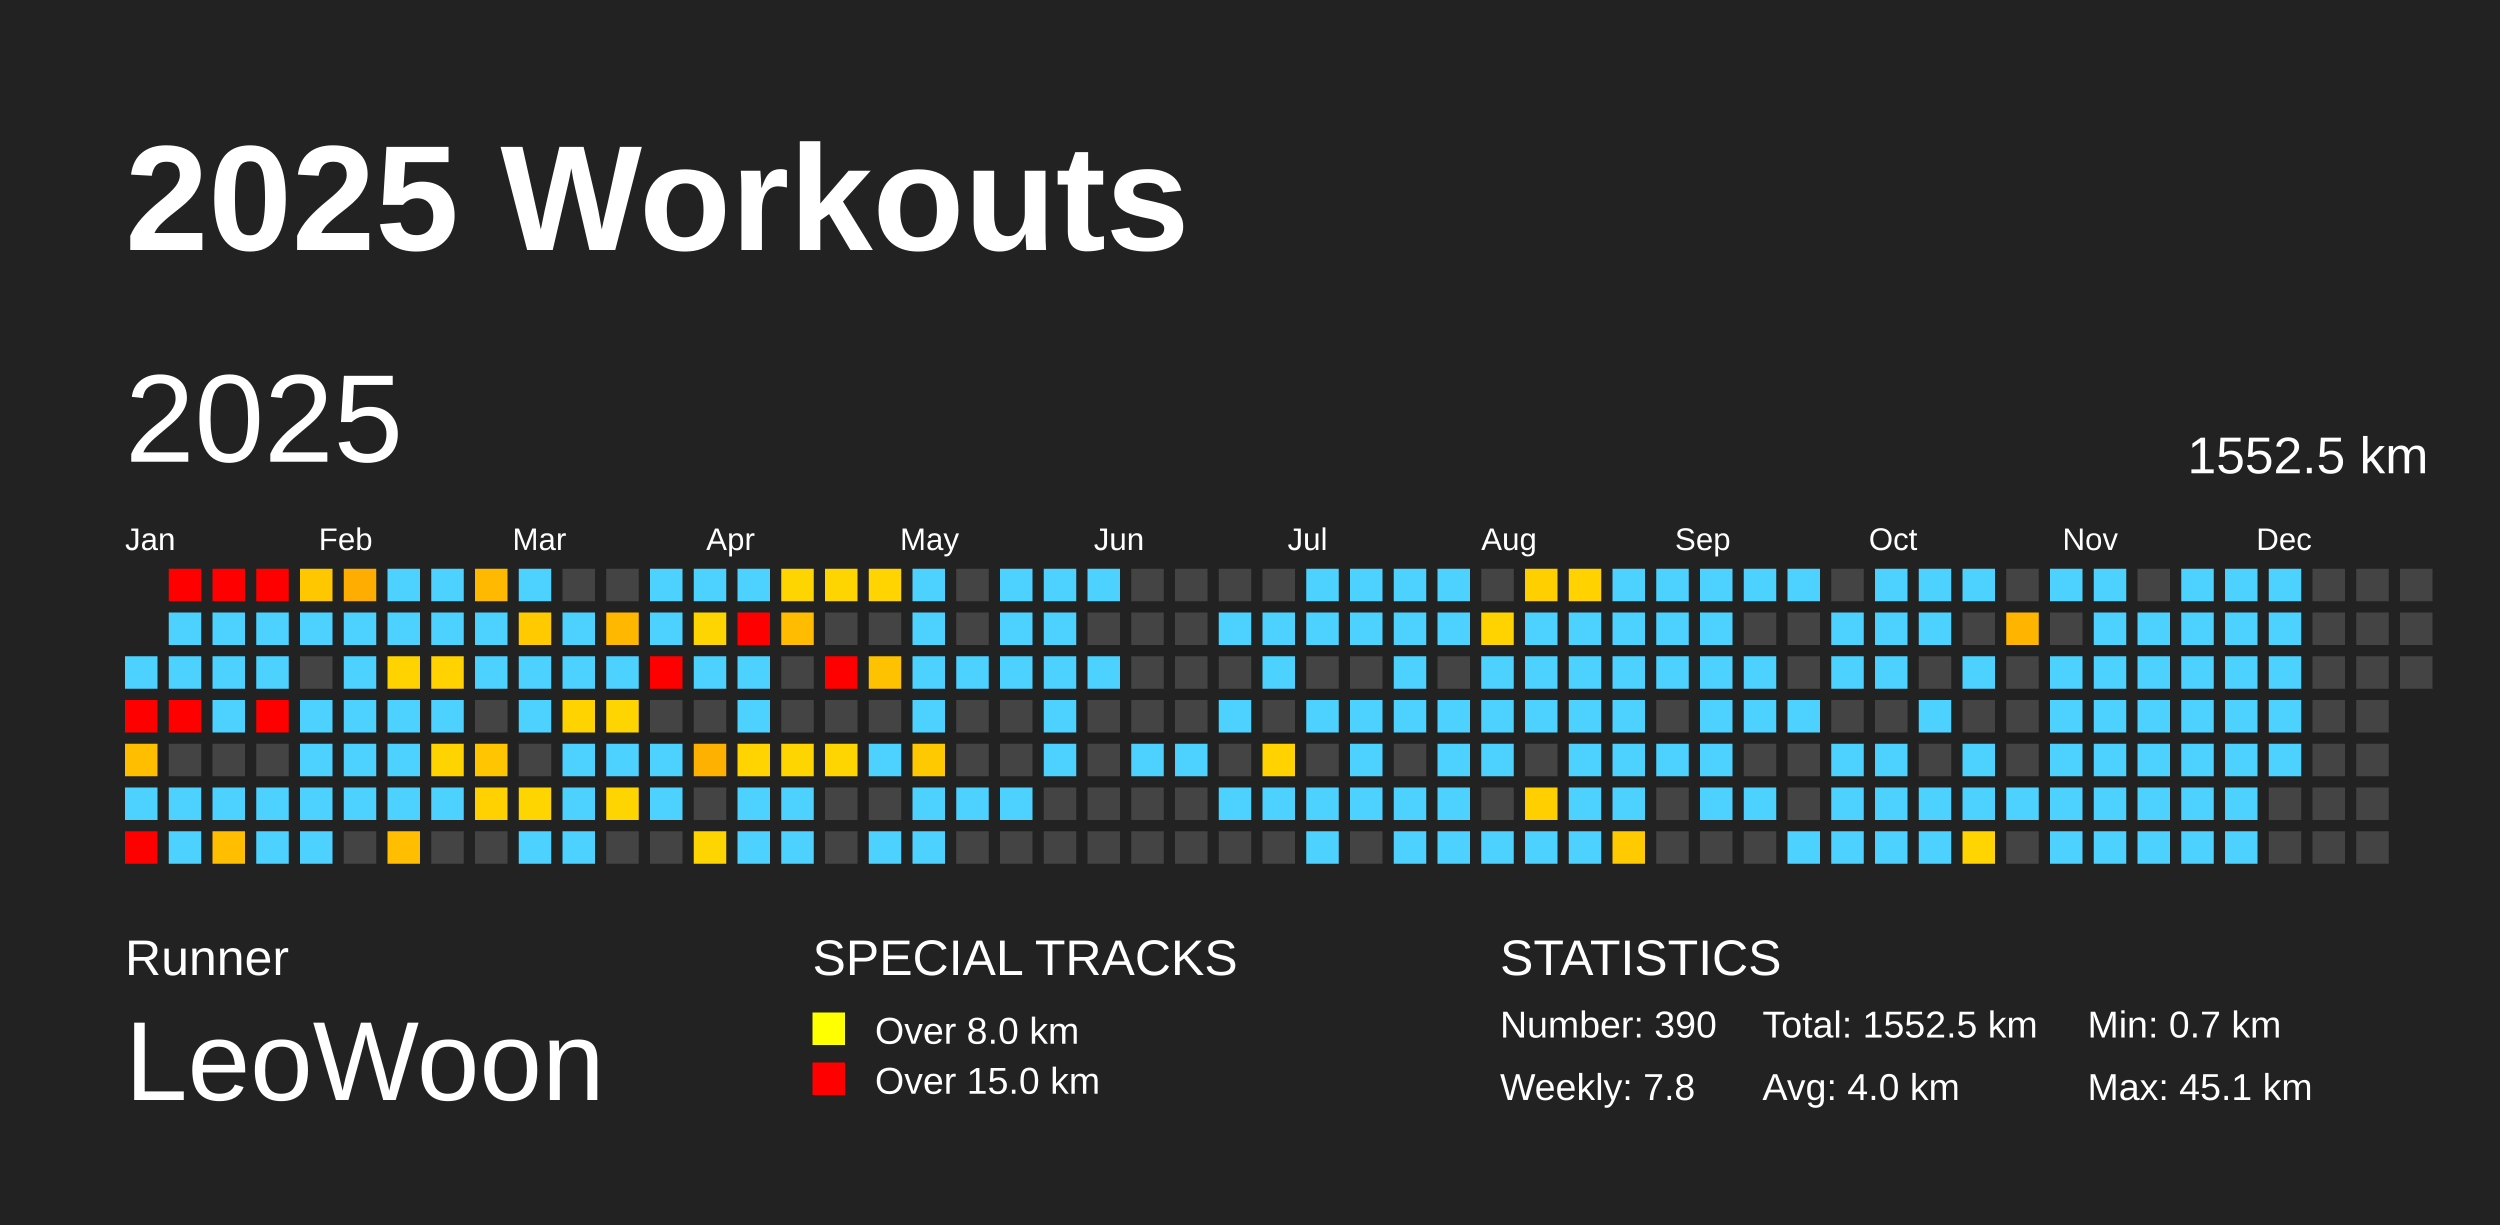
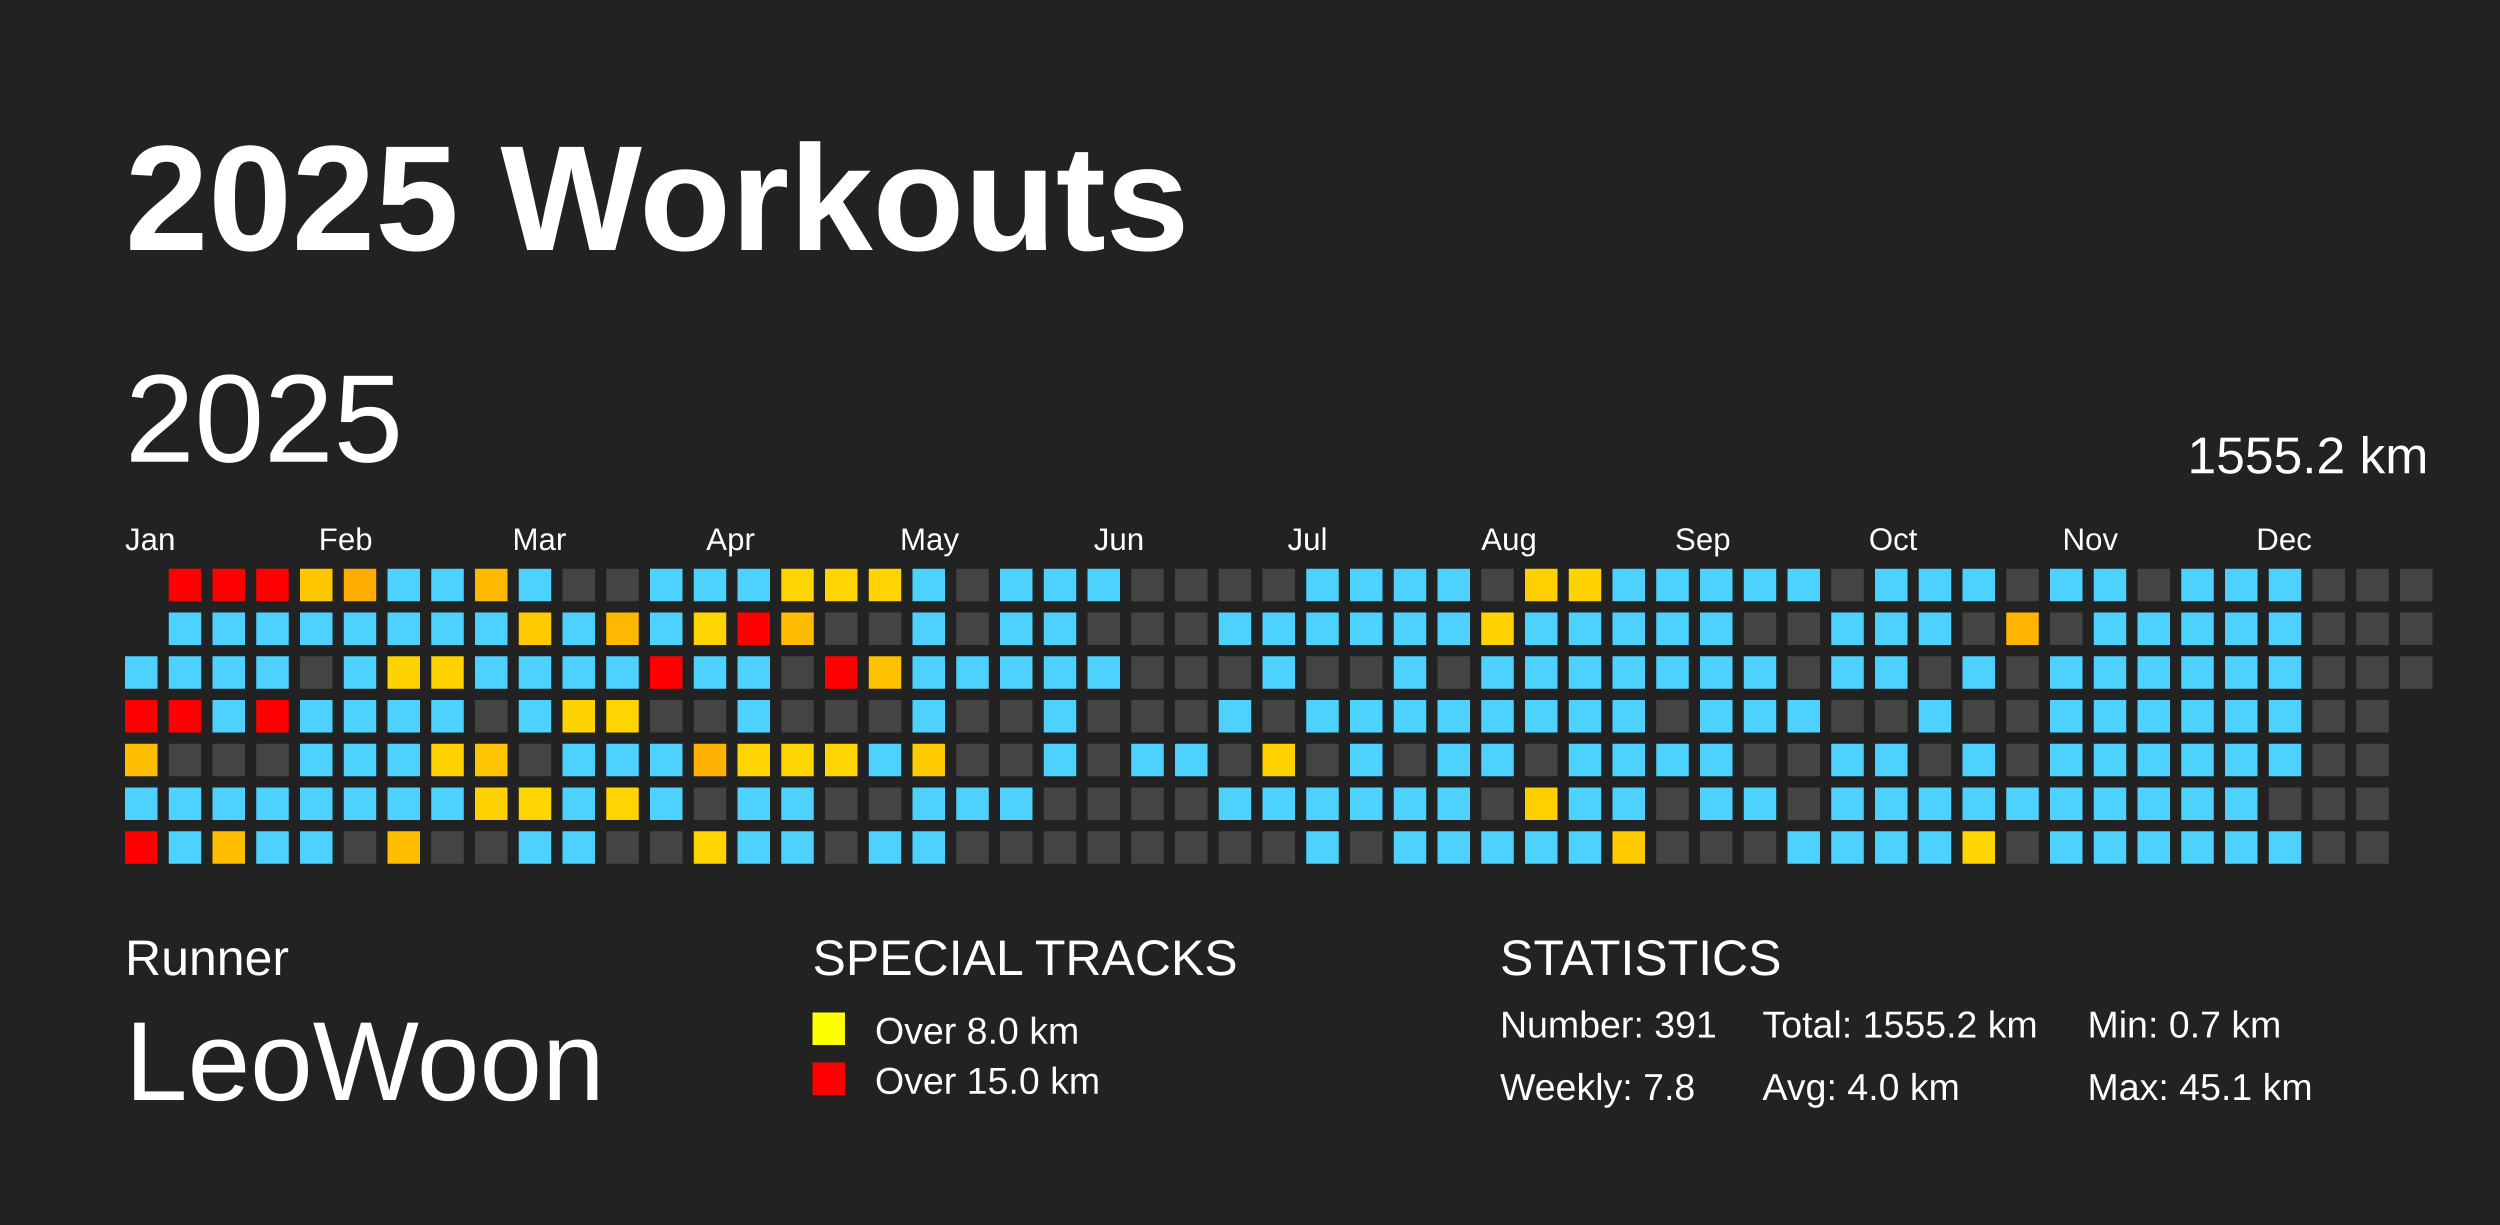
<svg xmlns="http://www.w3.org/2000/svg" baseProfile="full" height="98mm" version="1.1" viewBox="0,0,200,98" width="200mm">
  <defs />
  <rect fill="#222222" height="98" width="200" x="0" y="0" />
  <text fill="#FFFFFF" style="font-size:12px; font-family:Arial; font-weight:bold;" x="10" y="20">2025 Workouts</text>
  <text fill="#FFFFFF" style="font-size:4px; font-family:Arial" x="10" y="78">Runner</text>
  <text fill="#FFFFFF" style="font-size:9px; font-family:Arial" x="10" y="88">LeoWoon</text>
  <text fill="#FFFFFF" style="font-size:4px; font-family:Arial" x="65" y="78">SPECIAL TRACKS</text>
  <rect fill="yellow" height="2.6" width="2.6" x="65" y="81" />
  <text fill="#FFFFFF" style="font-size:3px; font-family:Arial" x="70" y="83.5">Over 8.0 km</text>
  <rect fill="red" height="2.6" width="2.6" x="65" y="85" />
  <text fill="#FFFFFF" style="font-size:3px; font-family:Arial" x="70" y="87.5">Over 15.0 km</text>
  <text fill="#FFFFFF" style="font-size:4px; font-family:Arial" x="120" y="78">STATISTICS</text>
-   <text fill="#FFFFFF" style="font-size:3px; font-family:Arial" x="120" y="83">Number: 390</text>
+   <text fill="#FFFFFF" style="font-size:3px; font-family:Arial" x="120" y="83">Number: 391</text>
  <text fill="#FFFFFF" style="font-size:3px; font-family:Arial" x="120" y="88">Weekly: 7.8</text>
-   <text fill="#FFFFFF" style="font-size:3px; font-family:Arial" x="141" y="83">Total: 1552.5 km</text>
+   <text fill="#FFFFFF" style="font-size:3px; font-family:Arial" x="141" y="83">Total: 1555.2 km</text>
  <text fill="#FFFFFF" style="font-size:3px; font-family:Arial" x="141" y="88">Avg: 4.0 km</text>
  <text fill="#FFFFFF" style="font-size:3px; font-family:Arial" x="167" y="83">Min: 0.7 km</text>
  <text fill="#FFFFFF" style="font-size:3px; font-family:Arial" x="167" y="88">Max: 45.1 km</text>
  <text dominant-baseline="hanging" fill="#FFFFFF" style="font-size:10.0px; font-family:Arial;" x="10" y="30">2025</text>
-   <text dominant-baseline="hanging" fill="#FFFFFF" style="font-size:4.125px; font-family:Arial;" x="175" y="35">1552.5 km</text>
+   <text dominant-baseline="hanging" fill="#FFFFFF" style="font-size:4.125px; font-family:Arial;" x="175" y="35">1555.2 km</text>
  <text fill="#FFFFFF" style="font-size:2.5px; font-family:Arial" x="10.0" y="44">Jan</text>
  <text fill="#FFFFFF" style="font-size:2.5px; font-family:Arial" x="25.5" y="44">Feb</text>
  <text fill="#FFFFFF" style="font-size:2.5px; font-family:Arial" x="41.0" y="44">Mar</text>
  <text fill="#FFFFFF" style="font-size:2.5px; font-family:Arial" x="56.5" y="44">Apr</text>
  <text fill="#FFFFFF" style="font-size:2.5px; font-family:Arial" x="72.0" y="44">May</text>
  <text fill="#FFFFFF" style="font-size:2.5px; font-family:Arial" x="87.5" y="44">Jun</text>
  <text fill="#FFFFFF" style="font-size:2.5px; font-family:Arial" x="103.0" y="44">Jul</text>
  <text fill="#FFFFFF" style="font-size:2.5px; font-family:Arial" x="118.5" y="44">Aug</text>
  <text fill="#FFFFFF" style="font-size:2.5px; font-family:Arial" x="134.0" y="44">Sep</text>
  <text fill="#FFFFFF" style="font-size:2.5px; font-family:Arial" x="149.5" y="44">Oct</text>
  <text fill="#FFFFFF" style="font-size:2.5px; font-family:Arial" x="165.0" y="44">Nov</text>
  <text fill="#FFFFFF" style="font-size:2.5px; font-family:Arial" x="180.5" y="44">Dec</text>
  <rect fill="#4dd2ff" height="2.6" width="2.6" x="10.0" y="52.5" />
  <rect fill="red" height="2.6" width="2.6" x="10.0" y="56.0" />
  <rect fill="#ffbe00" height="2.6" width="2.6" x="10.0" y="59.5" />
  <rect fill="#4dd2ff" height="2.6" width="2.6" x="10.0" y="63.0" />
  <rect fill="red" height="2.6" width="2.6" x="10.0" y="66.5" />
  <rect fill="red" height="2.6" width="2.6" x="13.5" y="45.5" />
  <rect fill="#4dd2ff" height="2.6" width="2.6" x="13.5" y="49.0" />
  <rect fill="#4dd2ff" height="2.6" width="2.6" x="13.5" y="52.5" />
  <rect fill="red" height="2.6" width="2.6" x="13.5" y="56.0" />
  <rect fill="#444444" height="2.6" width="2.6" x="13.5" y="59.5" />
  <rect fill="#4dd2ff" height="2.6" width="2.6" x="13.5" y="63.0" />
  <rect fill="#4dd2ff" height="2.6" width="2.6" x="13.5" y="66.5" />
  <rect fill="red" height="2.6" width="2.6" x="17.0" y="45.5" />
  <rect fill="#4dd2ff" height="2.6" width="2.6" x="17.0" y="49.0" />
  <rect fill="#4dd2ff" height="2.6" width="2.6" x="17.0" y="52.5" />
  <rect fill="#4dd2ff" height="2.6" width="2.6" x="17.0" y="56.0" />
  <rect fill="#444444" height="2.6" width="2.6" x="17.0" y="59.5" />
  <rect fill="#4dd2ff" height="2.6" width="2.6" x="17.0" y="63.0" />
  <rect fill="#ffbf00" height="2.6" width="2.6" x="17.0" y="66.5" />
  <rect fill="red" height="2.6" width="2.6" x="20.5" y="45.5" />
  <rect fill="#4dd2ff" height="2.6" width="2.6" x="20.5" y="49.0" />
  <rect fill="#4dd2ff" height="2.6" width="2.6" x="20.5" y="52.5" />
  <rect fill="red" height="2.6" width="2.6" x="20.5" y="56.0" />
  <rect fill="#444444" height="2.6" width="2.6" x="20.5" y="59.5" />
  <rect fill="#4dd2ff" height="2.6" width="2.6" x="20.5" y="63.0" />
  <rect fill="#4dd2ff" height="2.6" width="2.6" x="20.5" y="66.5" />
  <rect fill="#ffc700" height="2.6" width="2.6" x="24.0" y="45.5" />
  <rect fill="#4dd2ff" height="2.6" width="2.6" x="24.0" y="49.0" />
  <rect fill="#444444" height="2.6" width="2.6" x="24.0" y="52.5" />
  <rect fill="#4dd2ff" height="2.6" width="2.6" x="24.0" y="56.0" />
  <rect fill="#4dd2ff" height="2.6" width="2.6" x="24.0" y="59.5" />
  <rect fill="#4dd2ff" height="2.6" width="2.6" x="24.0" y="63.0" />
  <rect fill="#4dd2ff" height="2.6" width="2.6" x="24.0" y="66.5" />
  <rect fill="#ffad00" height="2.6" width="2.6" x="27.5" y="45.5" />
  <rect fill="#4dd2ff" height="2.6" width="2.6" x="27.5" y="49.0" />
  <rect fill="#4dd2ff" height="2.6" width="2.6" x="27.5" y="52.5" />
  <rect fill="#4dd2ff" height="2.6" width="2.6" x="27.5" y="56.0" />
  <rect fill="#4dd2ff" height="2.6" width="2.6" x="27.5" y="59.5" />
  <rect fill="#4dd2ff" height="2.6" width="2.6" x="27.5" y="63.0" />
  <rect fill="#444444" height="2.6" width="2.6" x="27.5" y="66.5" />
  <rect fill="#4dd2ff" height="2.6" width="2.6" x="31.0" y="45.5" />
  <rect fill="#4dd2ff" height="2.6" width="2.6" x="31.0" y="49.0" />
  <rect fill="#ffd300" height="2.6" width="2.6" x="31.0" y="52.5" />
  <rect fill="#4dd2ff" height="2.6" width="2.6" x="31.0" y="56.0" />
  <rect fill="#4dd2ff" height="2.6" width="2.6" x="31.0" y="59.5" />
  <rect fill="#4dd2ff" height="2.6" width="2.6" x="31.0" y="63.0" />
  <rect fill="#ffbf00" height="2.6" width="2.6" x="31.0" y="66.5" />
  <rect fill="#4dd2ff" height="2.6" width="2.6" x="34.5" y="45.5" />
  <rect fill="#4dd2ff" height="2.6" width="2.6" x="34.5" y="49.0" />
  <rect fill="#ffd200" height="2.6" width="2.6" x="34.5" y="52.5" />
  <rect fill="#4dd2ff" height="2.6" width="2.6" x="34.5" y="56.0" />
  <rect fill="#ffd300" height="2.6" width="2.6" x="34.5" y="59.5" />
  <rect fill="#4dd2ff" height="2.6" width="2.6" x="34.5" y="63.0" />
  <rect fill="#444444" height="2.6" width="2.6" x="34.5" y="66.5" />
  <rect fill="#ffba00" height="2.6" width="2.6" x="38.0" y="45.5" />
  <rect fill="#4dd2ff" height="2.6" width="2.6" x="38.0" y="49.0" />
  <rect fill="#4dd2ff" height="2.6" width="2.6" x="38.0" y="52.5" />
  <rect fill="#444444" height="2.6" width="2.6" x="38.0" y="56.0" />
  <rect fill="#ffc500" height="2.6" width="2.6" x="38.0" y="59.5" />
  <rect fill="#ffd100" height="2.6" width="2.6" x="38.0" y="63.0" />
  <rect fill="#444444" height="2.6" width="2.6" x="38.0" y="66.5" />
  <rect fill="#4dd2ff" height="2.6" width="2.6" x="41.5" y="45.5" />
  <rect fill="#ffca00" height="2.6" width="2.6" x="41.5" y="49.0" />
  <rect fill="#4dd2ff" height="2.6" width="2.6" x="41.5" y="52.5" />
  <rect fill="#4dd2ff" height="2.6" width="2.6" x="41.5" y="56.0" />
  <rect fill="#444444" height="2.6" width="2.6" x="41.5" y="59.5" />
  <rect fill="#ffd500" height="2.6" width="2.6" x="41.5" y="63.0" />
  <rect fill="#4dd2ff" height="2.6" width="2.6" x="41.5" y="66.5" />
  <rect fill="#444444" height="2.6" width="2.6" x="45.0" y="45.5" />
  <rect fill="#4dd2ff" height="2.6" width="2.6" x="45.0" y="49.0" />
  <rect fill="#4dd2ff" height="2.6" width="2.6" x="45.0" y="52.5" />
  <rect fill="#ffd300" height="2.6" width="2.6" x="45.0" y="56.0" />
  <rect fill="#4dd2ff" height="2.6" width="2.6" x="45.0" y="59.5" />
  <rect fill="#4dd2ff" height="2.6" width="2.6" x="45.0" y="63.0" />
  <rect fill="#4dd2ff" height="2.6" width="2.6" x="45.0" y="66.5" />
  <rect fill="#444444" height="2.6" width="2.6" x="48.5" y="45.5" />
  <rect fill="#ffb700" height="2.6" width="2.6" x="48.5" y="49.0" />
  <rect fill="#4dd2ff" height="2.6" width="2.6" x="48.5" y="52.5" />
  <rect fill="#ffd500" height="2.6" width="2.6" x="48.5" y="56.0" />
  <rect fill="#4dd2ff" height="2.6" width="2.6" x="48.5" y="59.5" />
  <rect fill="#ffd500" height="2.6" width="2.6" x="48.5" y="63.0" />
  <rect fill="#444444" height="2.6" width="2.6" x="48.5" y="66.5" />
  <rect fill="#4dd2ff" height="2.6" width="2.6" x="52.0" y="45.5" />
  <rect fill="#4dd2ff" height="2.6" width="2.6" x="52.0" y="49.0" />
  <rect fill="red" height="2.6" width="2.6" x="52.0" y="52.5" />
  <rect fill="#444444" height="2.6" width="2.6" x="52.0" y="56.0" />
  <rect fill="#4dd2ff" height="2.6" width="2.6" x="52.0" y="59.5" />
  <rect fill="#4dd2ff" height="2.6" width="2.6" x="52.0" y="63.0" />
  <rect fill="#444444" height="2.6" width="2.6" x="52.0" y="66.5" />
  <rect fill="#4dd2ff" height="2.6" width="2.6" x="55.5" y="45.5" />
  <rect fill="#ffd500" height="2.6" width="2.6" x="55.5" y="49.0" />
  <rect fill="#4dd2ff" height="2.6" width="2.6" x="55.5" y="52.5" />
  <rect fill="#444444" height="2.6" width="2.6" x="55.5" y="56.0" />
  <rect fill="#ffb100" height="2.6" width="2.6" x="55.5" y="59.5" />
  <rect fill="#444444" height="2.6" width="2.6" x="55.5" y="63.0" />
  <rect fill="#ffd500" height="2.6" width="2.6" x="55.5" y="66.5" />
  <rect fill="#4dd2ff" height="2.6" width="2.6" x="59.0" y="45.5" />
  <rect fill="red" height="2.6" width="2.6" x="59.0" y="49.0" />
  <rect fill="#4dd2ff" height="2.6" width="2.6" x="59.0" y="52.5" />
  <rect fill="#4dd2ff" height="2.6" width="2.6" x="59.0" y="56.0" />
  <rect fill="#ffd400" height="2.6" width="2.6" x="59.0" y="59.5" />
  <rect fill="#4dd2ff" height="2.6" width="2.6" x="59.0" y="63.0" />
  <rect fill="#4dd2ff" height="2.6" width="2.6" x="59.0" y="66.5" />
  <rect fill="#ffd500" height="2.6" width="2.6" x="62.5" y="45.5" />
  <rect fill="#ffbc00" height="2.6" width="2.6" x="62.5" y="49.0" />
  <rect fill="#444444" height="2.6" width="2.6" x="62.5" y="52.5" />
  <rect fill="#444444" height="2.6" width="2.6" x="62.5" y="56.0" />
  <rect fill="#ffd500" height="2.6" width="2.6" x="62.5" y="59.5" />
  <rect fill="#4dd2ff" height="2.6" width="2.6" x="62.5" y="63.0" />
  <rect fill="#4dd2ff" height="2.6" width="2.6" x="62.5" y="66.5" />
  <rect fill="#ffd500" height="2.6" width="2.6" x="66.0" y="45.5" />
  <rect fill="#444444" height="2.6" width="2.6" x="66.0" y="49.0" />
  <rect fill="red" height="2.6" width="2.6" x="66.0" y="52.5" />
  <rect fill="#444444" height="2.6" width="2.6" x="66.0" y="56.0" />
  <rect fill="#ffd500" height="2.6" width="2.6" x="66.0" y="59.5" />
  <rect fill="#444444" height="2.6" width="2.6" x="66.0" y="63.0" />
  <rect fill="#444444" height="2.6" width="2.6" x="66.0" y="66.5" />
  <rect fill="#ffd400" height="2.6" width="2.6" x="69.5" y="45.5" />
  <rect fill="#444444" height="2.6" width="2.6" x="69.5" y="49.0" />
  <rect fill="#ffc200" height="2.6" width="2.6" x="69.5" y="52.5" />
  <rect fill="#444444" height="2.6" width="2.6" x="69.5" y="56.0" />
  <rect fill="#4dd2ff" height="2.6" width="2.6" x="69.5" y="59.5" />
  <rect fill="#444444" height="2.6" width="2.6" x="69.5" y="63.0" />
  <rect fill="#4dd2ff" height="2.6" width="2.6" x="69.5" y="66.5" />
  <rect fill="#4dd2ff" height="2.6" width="2.6" x="73.0" y="45.5" />
  <rect fill="#4dd2ff" height="2.6" width="2.6" x="73.0" y="49.0" />
  <rect fill="#4dd2ff" height="2.6" width="2.6" x="73.0" y="52.5" />
  <rect fill="#4dd2ff" height="2.6" width="2.6" x="73.0" y="56.0" />
  <rect fill="#ffc900" height="2.6" width="2.6" x="73.0" y="59.5" />
  <rect fill="#4dd2ff" height="2.6" width="2.6" x="73.0" y="63.0" />
  <rect fill="#4dd2ff" height="2.6" width="2.6" x="73.0" y="66.5" />
  <rect fill="#444444" height="2.6" width="2.6" x="76.5" y="45.5" />
  <rect fill="#444444" height="2.6" width="2.6" x="76.5" y="49.0" />
  <rect fill="#4dd2ff" height="2.6" width="2.6" x="76.5" y="52.5" />
  <rect fill="#444444" height="2.6" width="2.6" x="76.5" y="56.0" />
  <rect fill="#444444" height="2.6" width="2.6" x="76.5" y="59.5" />
  <rect fill="#4dd2ff" height="2.6" width="2.6" x="76.5" y="63.0" />
  <rect fill="#444444" height="2.6" width="2.6" x="76.5" y="66.5" />
  <rect fill="#4dd2ff" height="2.6" width="2.6" x="80.0" y="45.5" />
  <rect fill="#4dd2ff" height="2.6" width="2.6" x="80.0" y="49.0" />
  <rect fill="#4dd2ff" height="2.6" width="2.6" x="80.0" y="52.5" />
  <rect fill="#444444" height="2.6" width="2.6" x="80.0" y="56.0" />
  <rect fill="#444444" height="2.6" width="2.6" x="80.0" y="59.5" />
  <rect fill="#4dd2ff" height="2.6" width="2.6" x="80.0" y="63.0" />
  <rect fill="#444444" height="2.6" width="2.6" x="80.0" y="66.5" />
  <rect fill="#4dd2ff" height="2.6" width="2.6" x="83.5" y="45.5" />
  <rect fill="#4dd2ff" height="2.6" width="2.6" x="83.5" y="49.0" />
  <rect fill="#4dd2ff" height="2.6" width="2.6" x="83.5" y="52.5" />
  <rect fill="#4dd2ff" height="2.6" width="2.6" x="83.5" y="56.0" />
  <rect fill="#4dd2ff" height="2.6" width="2.6" x="83.5" y="59.5" />
  <rect fill="#444444" height="2.6" width="2.6" x="83.5" y="63.0" />
  <rect fill="#444444" height="2.6" width="2.6" x="83.5" y="66.5" />
  <rect fill="#4dd2ff" height="2.6" width="2.6" x="87.0" y="45.5" />
  <rect fill="#444444" height="2.6" width="2.6" x="87.0" y="49.0" />
  <rect fill="#4dd2ff" height="2.6" width="2.6" x="87.0" y="52.5" />
  <rect fill="#444444" height="2.6" width="2.6" x="87.0" y="56.0" />
  <rect fill="#444444" height="2.6" width="2.6" x="87.0" y="59.5" />
  <rect fill="#444444" height="2.6" width="2.6" x="87.0" y="63.0" />
  <rect fill="#444444" height="2.6" width="2.6" x="87.0" y="66.5" />
  <rect fill="#444444" height="2.6" width="2.6" x="90.5" y="45.5" />
  <rect fill="#444444" height="2.6" width="2.6" x="90.5" y="49.0" />
  <rect fill="#444444" height="2.6" width="2.6" x="90.5" y="52.5" />
  <rect fill="#444444" height="2.6" width="2.6" x="90.5" y="56.0" />
  <rect fill="#4dd2ff" height="2.6" width="2.6" x="90.5" y="59.5" />
  <rect fill="#444444" height="2.6" width="2.6" x="90.5" y="63.0" />
  <rect fill="#444444" height="2.6" width="2.6" x="90.5" y="66.5" />
  <rect fill="#444444" height="2.6" width="2.6" x="94.0" y="45.5" />
  <rect fill="#444444" height="2.6" width="2.6" x="94.0" y="49.0" />
  <rect fill="#444444" height="2.6" width="2.6" x="94.0" y="52.5" />
  <rect fill="#444444" height="2.6" width="2.6" x="94.0" y="56.0" />
  <rect fill="#4dd2ff" height="2.6" width="2.6" x="94.0" y="59.5" />
  <rect fill="#444444" height="2.6" width="2.6" x="94.0" y="63.0" />
  <rect fill="#444444" height="2.6" width="2.6" x="94.0" y="66.5" />
  <rect fill="#444444" height="2.6" width="2.6" x="97.5" y="45.5" />
  <rect fill="#4dd2ff" height="2.6" width="2.6" x="97.5" y="49.0" />
  <rect fill="#444444" height="2.6" width="2.6" x="97.5" y="52.5" />
  <rect fill="#4dd2ff" height="2.6" width="2.6" x="97.5" y="56.0" />
  <rect fill="#444444" height="2.6" width="2.6" x="97.5" y="59.5" />
  <rect fill="#4dd2ff" height="2.6" width="2.6" x="97.5" y="63.0" />
  <rect fill="#444444" height="2.6" width="2.6" x="97.5" y="66.5" />
  <rect fill="#444444" height="2.6" width="2.6" x="101.0" y="45.5" />
  <rect fill="#4dd2ff" height="2.6" width="2.6" x="101.0" y="49.0" />
  <rect fill="#4dd2ff" height="2.6" width="2.6" x="101.0" y="52.5" />
  <rect fill="#444444" height="2.6" width="2.6" x="101.0" y="56.0" />
  <rect fill="#ffd200" height="2.6" width="2.6" x="101.0" y="59.5" />
  <rect fill="#4dd2ff" height="2.6" width="2.6" x="101.0" y="63.0" />
  <rect fill="#444444" height="2.6" width="2.6" x="101.0" y="66.5" />
  <rect fill="#4dd2ff" height="2.6" width="2.6" x="104.5" y="45.5" />
  <rect fill="#4dd2ff" height="2.6" width="2.6" x="104.5" y="49.0" />
  <rect fill="#444444" height="2.6" width="2.6" x="104.5" y="52.5" />
  <rect fill="#4dd2ff" height="2.6" width="2.6" x="104.5" y="56.0" />
  <rect fill="#444444" height="2.6" width="2.6" x="104.5" y="59.5" />
  <rect fill="#4dd2ff" height="2.6" width="2.6" x="104.5" y="63.0" />
  <rect fill="#4dd2ff" height="2.6" width="2.6" x="104.5" y="66.5" />
  <rect fill="#4dd2ff" height="2.6" width="2.6" x="108.0" y="45.5" />
  <rect fill="#4dd2ff" height="2.6" width="2.6" x="108.0" y="49.0" />
  <rect fill="#444444" height="2.6" width="2.6" x="108.0" y="52.5" />
  <rect fill="#4dd2ff" height="2.6" width="2.6" x="108.0" y="56.0" />
  <rect fill="#4dd2ff" height="2.6" width="2.6" x="108.0" y="59.5" />
  <rect fill="#4dd2ff" height="2.6" width="2.6" x="108.0" y="63.0" />
  <rect fill="#444444" height="2.6" width="2.6" x="108.0" y="66.5" />
  <rect fill="#4dd2ff" height="2.6" width="2.6" x="111.5" y="45.5" />
  <rect fill="#4dd2ff" height="2.6" width="2.6" x="111.5" y="49.0" />
  <rect fill="#4dd2ff" height="2.6" width="2.6" x="111.5" y="52.5" />
  <rect fill="#4dd2ff" height="2.6" width="2.6" x="111.5" y="56.0" />
  <rect fill="#444444" height="2.6" width="2.6" x="111.5" y="59.5" />
  <rect fill="#4dd2ff" height="2.6" width="2.6" x="111.5" y="63.0" />
  <rect fill="#4dd2ff" height="2.6" width="2.6" x="111.5" y="66.5" />
  <rect fill="#4dd2ff" height="2.6" width="2.6" x="115.0" y="45.5" />
  <rect fill="#4dd2ff" height="2.6" width="2.6" x="115.0" y="49.0" />
  <rect fill="#444444" height="2.6" width="2.6" x="115.0" y="52.5" />
  <rect fill="#4dd2ff" height="2.6" width="2.6" x="115.0" y="56.0" />
  <rect fill="#4dd2ff" height="2.6" width="2.6" x="115.0" y="59.5" />
  <rect fill="#4dd2ff" height="2.6" width="2.6" x="115.0" y="63.0" />
  <rect fill="#4dd2ff" height="2.6" width="2.6" x="115.0" y="66.5" />
  <rect fill="#444444" height="2.6" width="2.6" x="118.5" y="45.5" />
  <rect fill="#ffd300" height="2.6" width="2.6" x="118.5" y="49.0" />
  <rect fill="#4dd2ff" height="2.6" width="2.6" x="118.5" y="52.5" />
  <rect fill="#4dd2ff" height="2.6" width="2.6" x="118.5" y="56.0" />
  <rect fill="#4dd2ff" height="2.6" width="2.6" x="118.5" y="59.5" />
  <rect fill="#444444" height="2.6" width="2.6" x="118.5" y="63.0" />
  <rect fill="#4dd2ff" height="2.6" width="2.6" x="118.5" y="66.5" />
  <rect fill="#ffcf00" height="2.6" width="2.6" x="122.0" y="45.5" />
  <rect fill="#4dd2ff" height="2.6" width="2.6" x="122.0" y="49.0" />
  <rect fill="#4dd2ff" height="2.6" width="2.6" x="122.0" y="52.5" />
  <rect fill="#4dd2ff" height="2.6" width="2.6" x="122.0" y="56.0" />
  <rect fill="#444444" height="2.6" width="2.6" x="122.0" y="59.5" />
  <rect fill="#ffcf00" height="2.6" width="2.6" x="122.0" y="63.0" />
  <rect fill="#4dd2ff" height="2.6" width="2.6" x="122.0" y="66.5" />
  <rect fill="#ffd200" height="2.6" width="2.6" x="125.5" y="45.5" />
  <rect fill="#4dd2ff" height="2.6" width="2.6" x="125.5" y="49.0" />
  <rect fill="#4dd2ff" height="2.6" width="2.6" x="125.5" y="52.5" />
  <rect fill="#4dd2ff" height="2.6" width="2.6" x="125.5" y="56.0" />
  <rect fill="#4dd2ff" height="2.6" width="2.6" x="125.5" y="59.5" />
  <rect fill="#4dd2ff" height="2.6" width="2.6" x="125.5" y="63.0" />
  <rect fill="#4dd2ff" height="2.6" width="2.6" x="125.5" y="66.5" />
  <rect fill="#4dd2ff" height="2.6" width="2.6" x="129.0" y="45.5" />
  <rect fill="#4dd2ff" height="2.6" width="2.6" x="129.0" y="49.0" />
  <rect fill="#4dd2ff" height="2.6" width="2.6" x="129.0" y="52.5" />
  <rect fill="#4dd2ff" height="2.6" width="2.6" x="129.0" y="56.0" />
  <rect fill="#4dd2ff" height="2.6" width="2.6" x="129.0" y="59.5" />
  <rect fill="#4dd2ff" height="2.6" width="2.6" x="129.0" y="63.0" />
  <rect fill="#ffcb00" height="2.6" width="2.6" x="129.0" y="66.5" />
  <rect fill="#4dd2ff" height="2.6" width="2.6" x="132.5" y="45.5" />
  <rect fill="#4dd2ff" height="2.6" width="2.6" x="132.5" y="49.0" />
  <rect fill="#4dd2ff" height="2.6" width="2.6" x="132.5" y="52.5" />
  <rect fill="#444444" height="2.6" width="2.6" x="132.5" y="56.0" />
  <rect fill="#4dd2ff" height="2.6" width="2.6" x="132.5" y="59.5" />
  <rect fill="#444444" height="2.6" width="2.6" x="132.5" y="63.0" />
  <rect fill="#444444" height="2.6" width="2.6" x="132.5" y="66.5" />
  <rect fill="#4dd2ff" height="2.6" width="2.6" x="136.0" y="45.5" />
  <rect fill="#4dd2ff" height="2.6" width="2.6" x="136.0" y="49.0" />
  <rect fill="#4dd2ff" height="2.6" width="2.6" x="136.0" y="52.5" />
  <rect fill="#4dd2ff" height="2.6" width="2.6" x="136.0" y="56.0" />
  <rect fill="#4dd2ff" height="2.6" width="2.6" x="136.0" y="59.5" />
  <rect fill="#4dd2ff" height="2.6" width="2.6" x="136.0" y="63.0" />
  <rect fill="#444444" height="2.6" width="2.6" x="136.0" y="66.5" />
  <rect fill="#4dd2ff" height="2.6" width="2.6" x="139.5" y="45.5" />
  <rect fill="#444444" height="2.6" width="2.6" x="139.5" y="49.0" />
  <rect fill="#4dd2ff" height="2.6" width="2.6" x="139.5" y="52.5" />
  <rect fill="#4dd2ff" height="2.6" width="2.6" x="139.5" y="56.0" />
  <rect fill="#444444" height="2.6" width="2.6" x="139.5" y="59.5" />
  <rect fill="#4dd2ff" height="2.6" width="2.6" x="139.5" y="63.0" />
  <rect fill="#444444" height="2.6" width="2.6" x="139.5" y="66.5" />
  <rect fill="#4dd2ff" height="2.6" width="2.6" x="143.0" y="45.5" />
  <rect fill="#444444" height="2.6" width="2.6" x="143.0" y="49.0" />
  <rect fill="#444444" height="2.6" width="2.6" x="143.0" y="52.5" />
  <rect fill="#4dd2ff" height="2.6" width="2.6" x="143.0" y="56.0" />
  <rect fill="#444444" height="2.6" width="2.6" x="143.0" y="59.5" />
  <rect fill="#444444" height="2.6" width="2.6" x="143.0" y="63.0" />
  <rect fill="#4dd2ff" height="2.6" width="2.6" x="143.0" y="66.5" />
  <rect fill="#444444" height="2.6" width="2.6" x="146.5" y="45.5" />
  <rect fill="#4dd2ff" height="2.6" width="2.6" x="146.5" y="49.0" />
  <rect fill="#4dd2ff" height="2.6" width="2.6" x="146.5" y="52.5" />
  <rect fill="#444444" height="2.6" width="2.6" x="146.5" y="56.0" />
  <rect fill="#4dd2ff" height="2.6" width="2.6" x="146.5" y="59.5" />
  <rect fill="#4dd2ff" height="2.6" width="2.6" x="146.5" y="63.0" />
  <rect fill="#4dd2ff" height="2.6" width="2.6" x="146.5" y="66.5" />
  <rect fill="#4dd2ff" height="2.6" width="2.6" x="150.0" y="45.5" />
  <rect fill="#4dd2ff" height="2.6" width="2.6" x="150.0" y="49.0" />
  <rect fill="#4dd2ff" height="2.6" width="2.6" x="150.0" y="52.5" />
  <rect fill="#444444" height="2.6" width="2.6" x="150.0" y="56.0" />
  <rect fill="#4dd2ff" height="2.6" width="2.6" x="150.0" y="59.5" />
  <rect fill="#4dd2ff" height="2.6" width="2.6" x="150.0" y="63.0" />
  <rect fill="#4dd2ff" height="2.6" width="2.6" x="150.0" y="66.5" />
  <rect fill="#4dd2ff" height="2.6" width="2.6" x="153.5" y="45.5" />
  <rect fill="#4dd2ff" height="2.6" width="2.6" x="153.5" y="49.0" />
  <rect fill="#444444" height="2.6" width="2.6" x="153.5" y="52.5" />
  <rect fill="#4dd2ff" height="2.6" width="2.6" x="153.5" y="56.0" />
  <rect fill="#444444" height="2.6" width="2.6" x="153.5" y="59.5" />
  <rect fill="#4dd2ff" height="2.6" width="2.6" x="153.5" y="63.0" />
  <rect fill="#4dd2ff" height="2.6" width="2.6" x="153.5" y="66.5" />
  <rect fill="#4dd2ff" height="2.6" width="2.6" x="157.0" y="45.5" />
  <rect fill="#444444" height="2.6" width="2.6" x="157.0" y="49.0" />
  <rect fill="#4dd2ff" height="2.6" width="2.6" x="157.0" y="52.5" />
  <rect fill="#444444" height="2.6" width="2.6" x="157.0" y="56.0" />
  <rect fill="#4dd2ff" height="2.6" width="2.6" x="157.0" y="59.5" />
  <rect fill="#4dd2ff" height="2.6" width="2.6" x="157.0" y="63.0" />
  <rect fill="#ffd400" height="2.6" width="2.6" x="157.0" y="66.5" />
  <rect fill="#444444" height="2.6" width="2.6" x="160.5" y="45.5" />
  <rect fill="#ffb400" height="2.6" width="2.6" x="160.5" y="49.0" />
  <rect fill="#444444" height="2.6" width="2.6" x="160.5" y="52.5" />
  <rect fill="#444444" height="2.6" width="2.6" x="160.5" y="56.0" />
  <rect fill="#444444" height="2.6" width="2.6" x="160.5" y="59.5" />
  <rect fill="#4dd2ff" height="2.6" width="2.6" x="160.5" y="63.0" />
  <rect fill="#444444" height="2.6" width="2.6" x="160.5" y="66.5" />
  <rect fill="#4dd2ff" height="2.6" width="2.6" x="164.0" y="45.5" />
  <rect fill="#444444" height="2.6" width="2.6" x="164.0" y="49.0" />
  <rect fill="#4dd2ff" height="2.6" width="2.6" x="164.0" y="52.5" />
  <rect fill="#4dd2ff" height="2.6" width="2.6" x="164.0" y="56.0" />
  <rect fill="#4dd2ff" height="2.6" width="2.6" x="164.0" y="59.5" />
  <rect fill="#4dd2ff" height="2.6" width="2.6" x="164.0" y="63.0" />
  <rect fill="#4dd2ff" height="2.6" width="2.6" x="164.0" y="66.5" />
  <rect fill="#4dd2ff" height="2.6" width="2.6" x="167.5" y="45.5" />
  <rect fill="#4dd2ff" height="2.6" width="2.6" x="167.5" y="49.0" />
  <rect fill="#4dd2ff" height="2.6" width="2.6" x="167.5" y="52.5" />
  <rect fill="#4dd2ff" height="2.6" width="2.6" x="167.5" y="56.0" />
  <rect fill="#4dd2ff" height="2.6" width="2.6" x="167.5" y="59.5" />
  <rect fill="#4dd2ff" height="2.6" width="2.6" x="167.5" y="63.0" />
  <rect fill="#4dd2ff" height="2.6" width="2.6" x="167.5" y="66.5" />
  <rect fill="#444444" height="2.6" width="2.6" x="171.0" y="45.5" />
  <rect fill="#4dd2ff" height="2.6" width="2.6" x="171.0" y="49.0" />
  <rect fill="#4dd2ff" height="2.6" width="2.6" x="171.0" y="52.5" />
  <rect fill="#4dd2ff" height="2.6" width="2.6" x="171.0" y="56.0" />
  <rect fill="#4dd2ff" height="2.6" width="2.6" x="171.0" y="59.5" />
  <rect fill="#4dd2ff" height="2.6" width="2.6" x="171.0" y="63.0" />
  <rect fill="#4dd2ff" height="2.6" width="2.6" x="171.0" y="66.5" />
  <rect fill="#4dd2ff" height="2.6" width="2.6" x="174.5" y="45.5" />
  <rect fill="#4dd2ff" height="2.6" width="2.6" x="174.5" y="49.0" />
  <rect fill="#4dd2ff" height="2.6" width="2.6" x="174.5" y="52.5" />
  <rect fill="#4dd2ff" height="2.6" width="2.6" x="174.5" y="56.0" />
  <rect fill="#4dd2ff" height="2.6" width="2.6" x="174.5" y="59.5" />
  <rect fill="#4dd2ff" height="2.6" width="2.6" x="174.5" y="63.0" />
  <rect fill="#4dd2ff" height="2.6" width="2.6" x="174.5" y="66.5" />
  <rect fill="#4dd2ff" height="2.6" width="2.6" x="178.0" y="45.5" />
  <rect fill="#4dd2ff" height="2.6" width="2.6" x="178.0" y="49.0" />
  <rect fill="#4dd2ff" height="2.6" width="2.6" x="178.0" y="52.5" />
  <rect fill="#4dd2ff" height="2.6" width="2.6" x="178.0" y="56.0" />
  <rect fill="#4dd2ff" height="2.6" width="2.6" x="178.0" y="59.5" />
  <rect fill="#4dd2ff" height="2.6" width="2.6" x="178.0" y="63.0" />
  <rect fill="#4dd2ff" height="2.6" width="2.6" x="178.0" y="66.5" />
  <rect fill="#4dd2ff" height="2.6" width="2.6" x="181.5" y="45.5" />
  <rect fill="#4dd2ff" height="2.6" width="2.6" x="181.5" y="49.0" />
  <rect fill="#4dd2ff" height="2.6" width="2.6" x="181.5" y="52.5" />
  <rect fill="#4dd2ff" height="2.6" width="2.6" x="181.5" y="56.0" />
  <rect fill="#4dd2ff" height="2.6" width="2.6" x="181.5" y="59.5" />
  <rect fill="#444444" height="2.6" width="2.6" x="181.5" y="63.0" />
-   <rect fill="#444444" height="2.6" width="2.6" x="181.5" y="66.5" />
+   <rect fill="#4dd2ff" height="2.6" width="2.6" x="181.5" y="66.5" />
  <rect fill="#444444" height="2.6" width="2.6" x="185.0" y="45.5" />
  <rect fill="#444444" height="2.6" width="2.6" x="185.0" y="49.0" />
  <rect fill="#444444" height="2.6" width="2.6" x="185.0" y="52.5" />
  <rect fill="#444444" height="2.6" width="2.6" x="185.0" y="56.0" />
  <rect fill="#444444" height="2.6" width="2.6" x="185.0" y="59.5" />
  <rect fill="#444444" height="2.6" width="2.6" x="185.0" y="63.0" />
  <rect fill="#444444" height="2.6" width="2.6" x="185.0" y="66.5" />
  <rect fill="#444444" height="2.6" width="2.6" x="188.5" y="45.5" />
  <rect fill="#444444" height="2.6" width="2.6" x="188.5" y="49.0" />
  <rect fill="#444444" height="2.6" width="2.6" x="188.5" y="52.5" />
  <rect fill="#444444" height="2.6" width="2.6" x="188.5" y="56.0" />
  <rect fill="#444444" height="2.6" width="2.6" x="188.5" y="59.5" />
  <rect fill="#444444" height="2.6" width="2.6" x="188.5" y="63.0" />
  <rect fill="#444444" height="2.6" width="2.6" x="188.5" y="66.5" />
  <rect fill="#444444" height="2.6" width="2.6" x="192.0" y="45.5" />
  <rect fill="#444444" height="2.6" width="2.6" x="192.0" y="49.0" />
  <rect fill="#444444" height="2.6" width="2.6" x="192.0" y="52.5" />
</svg>
